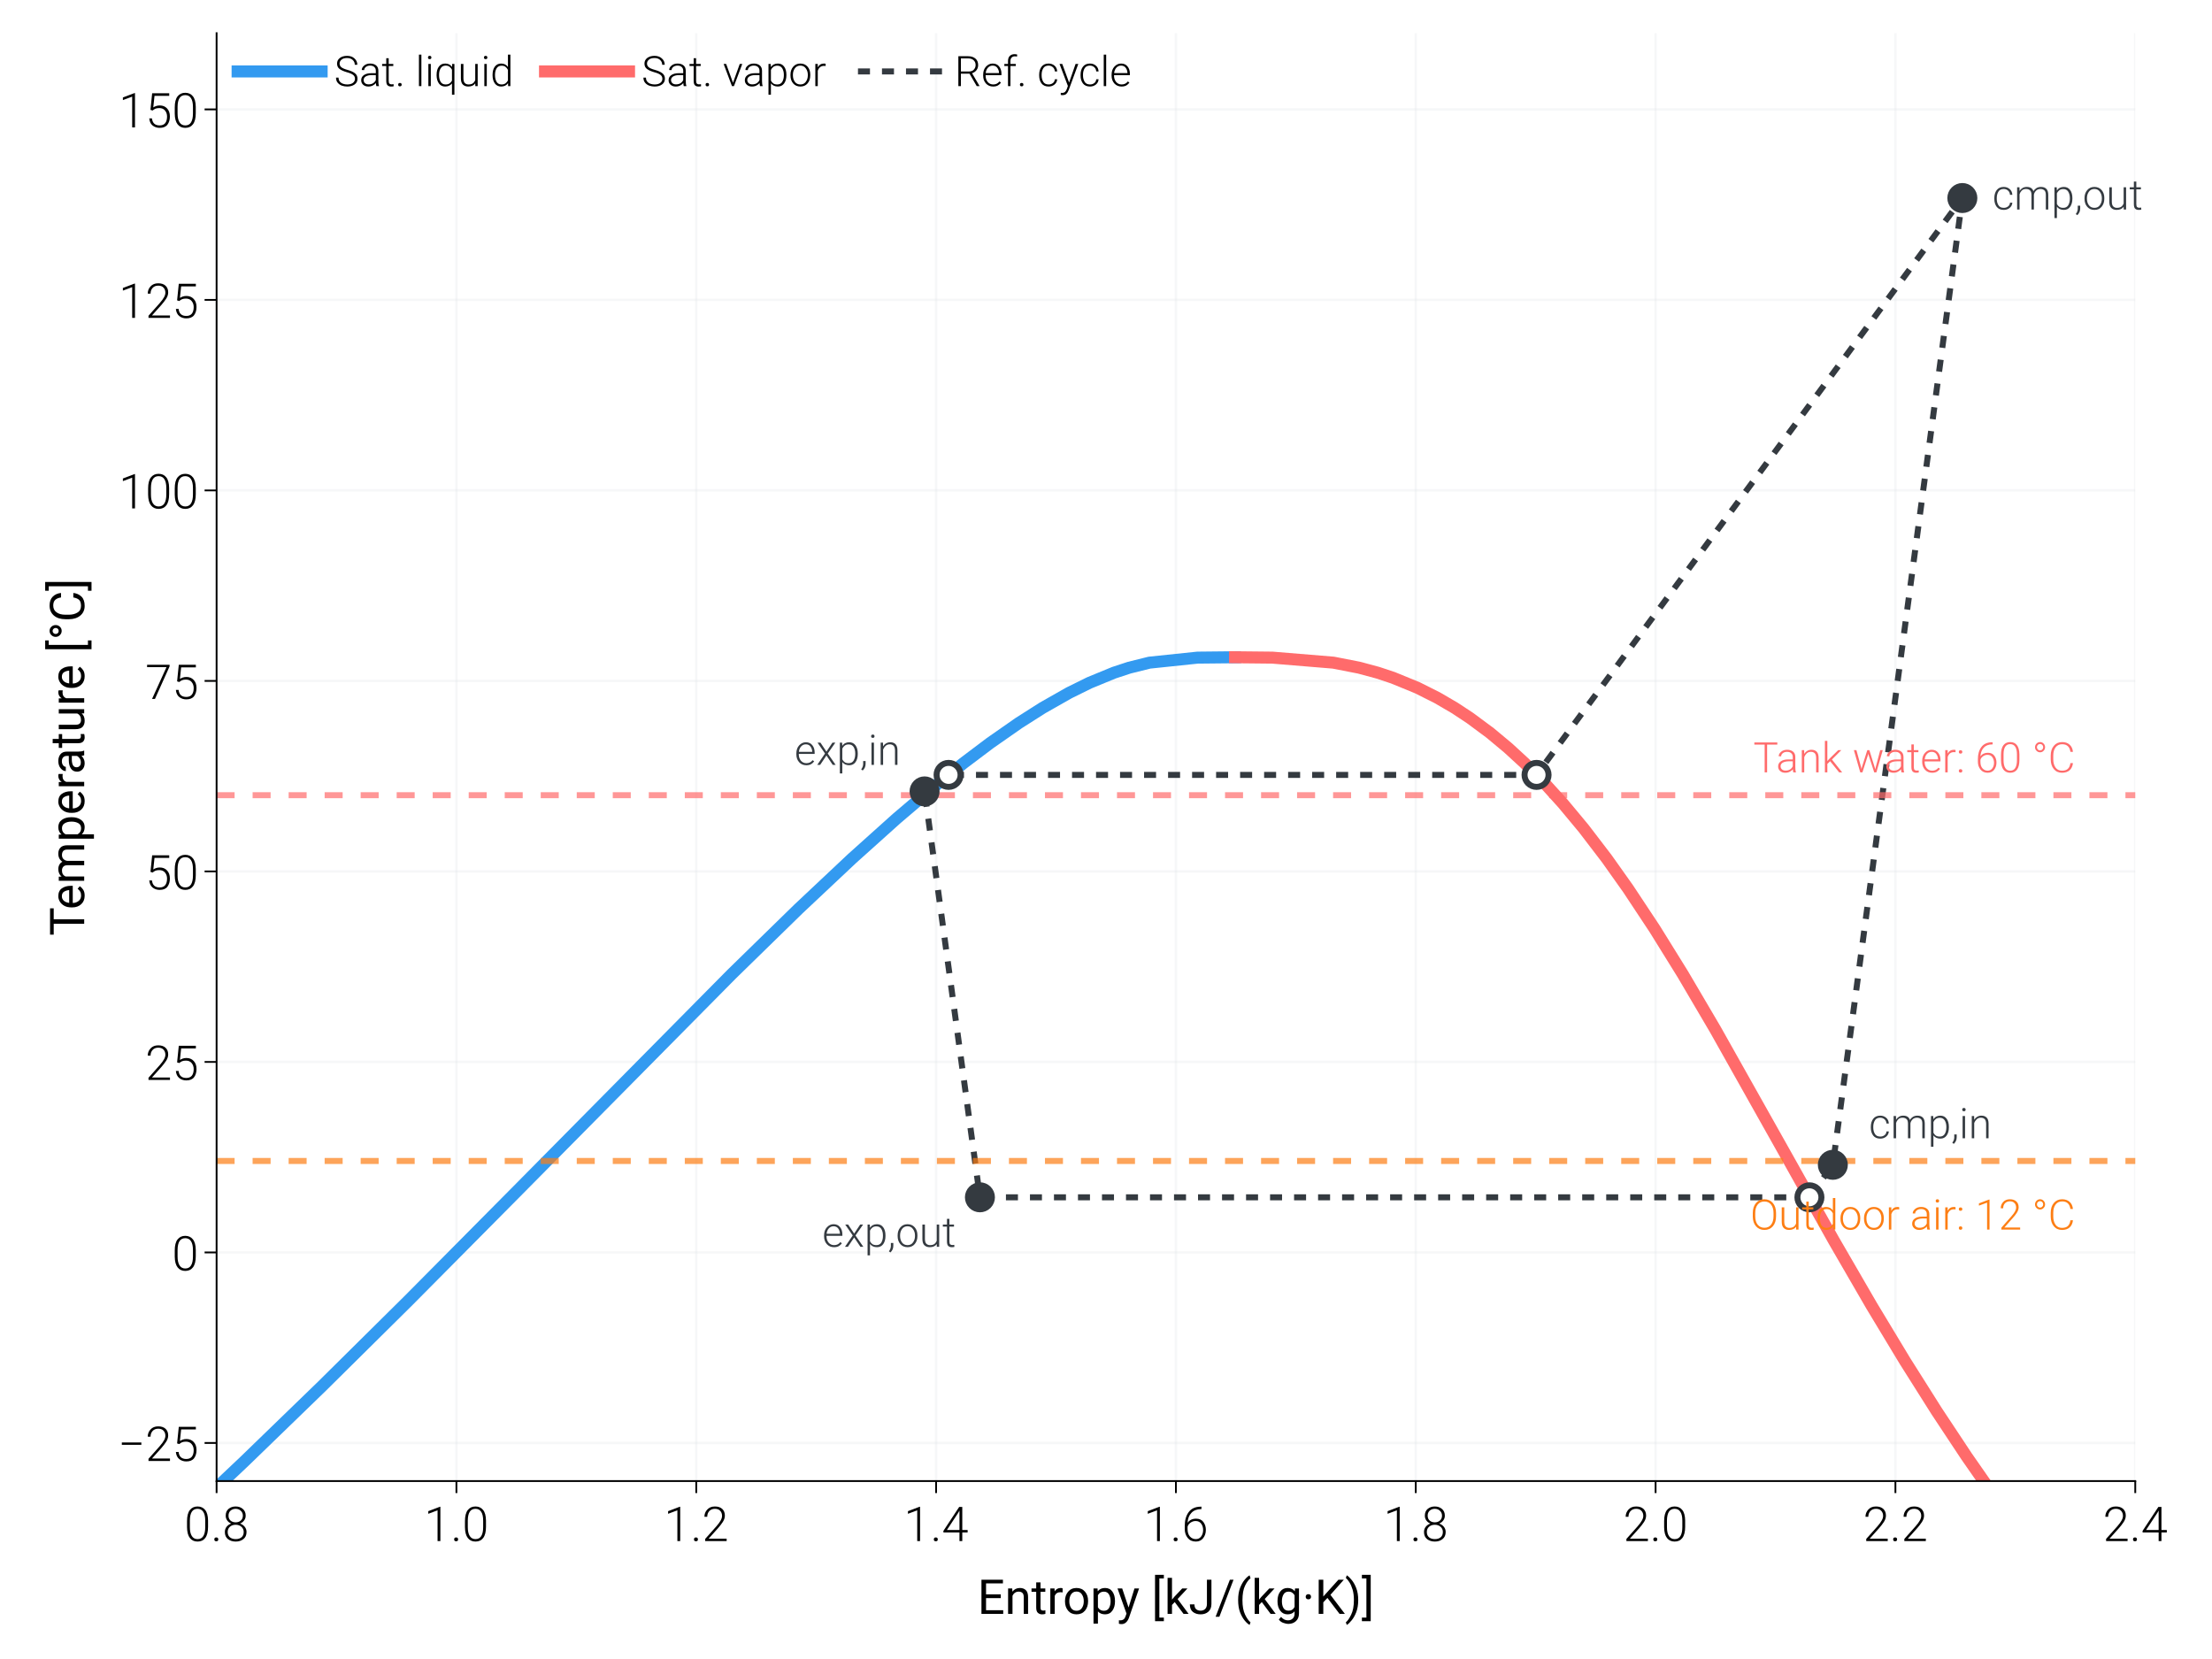
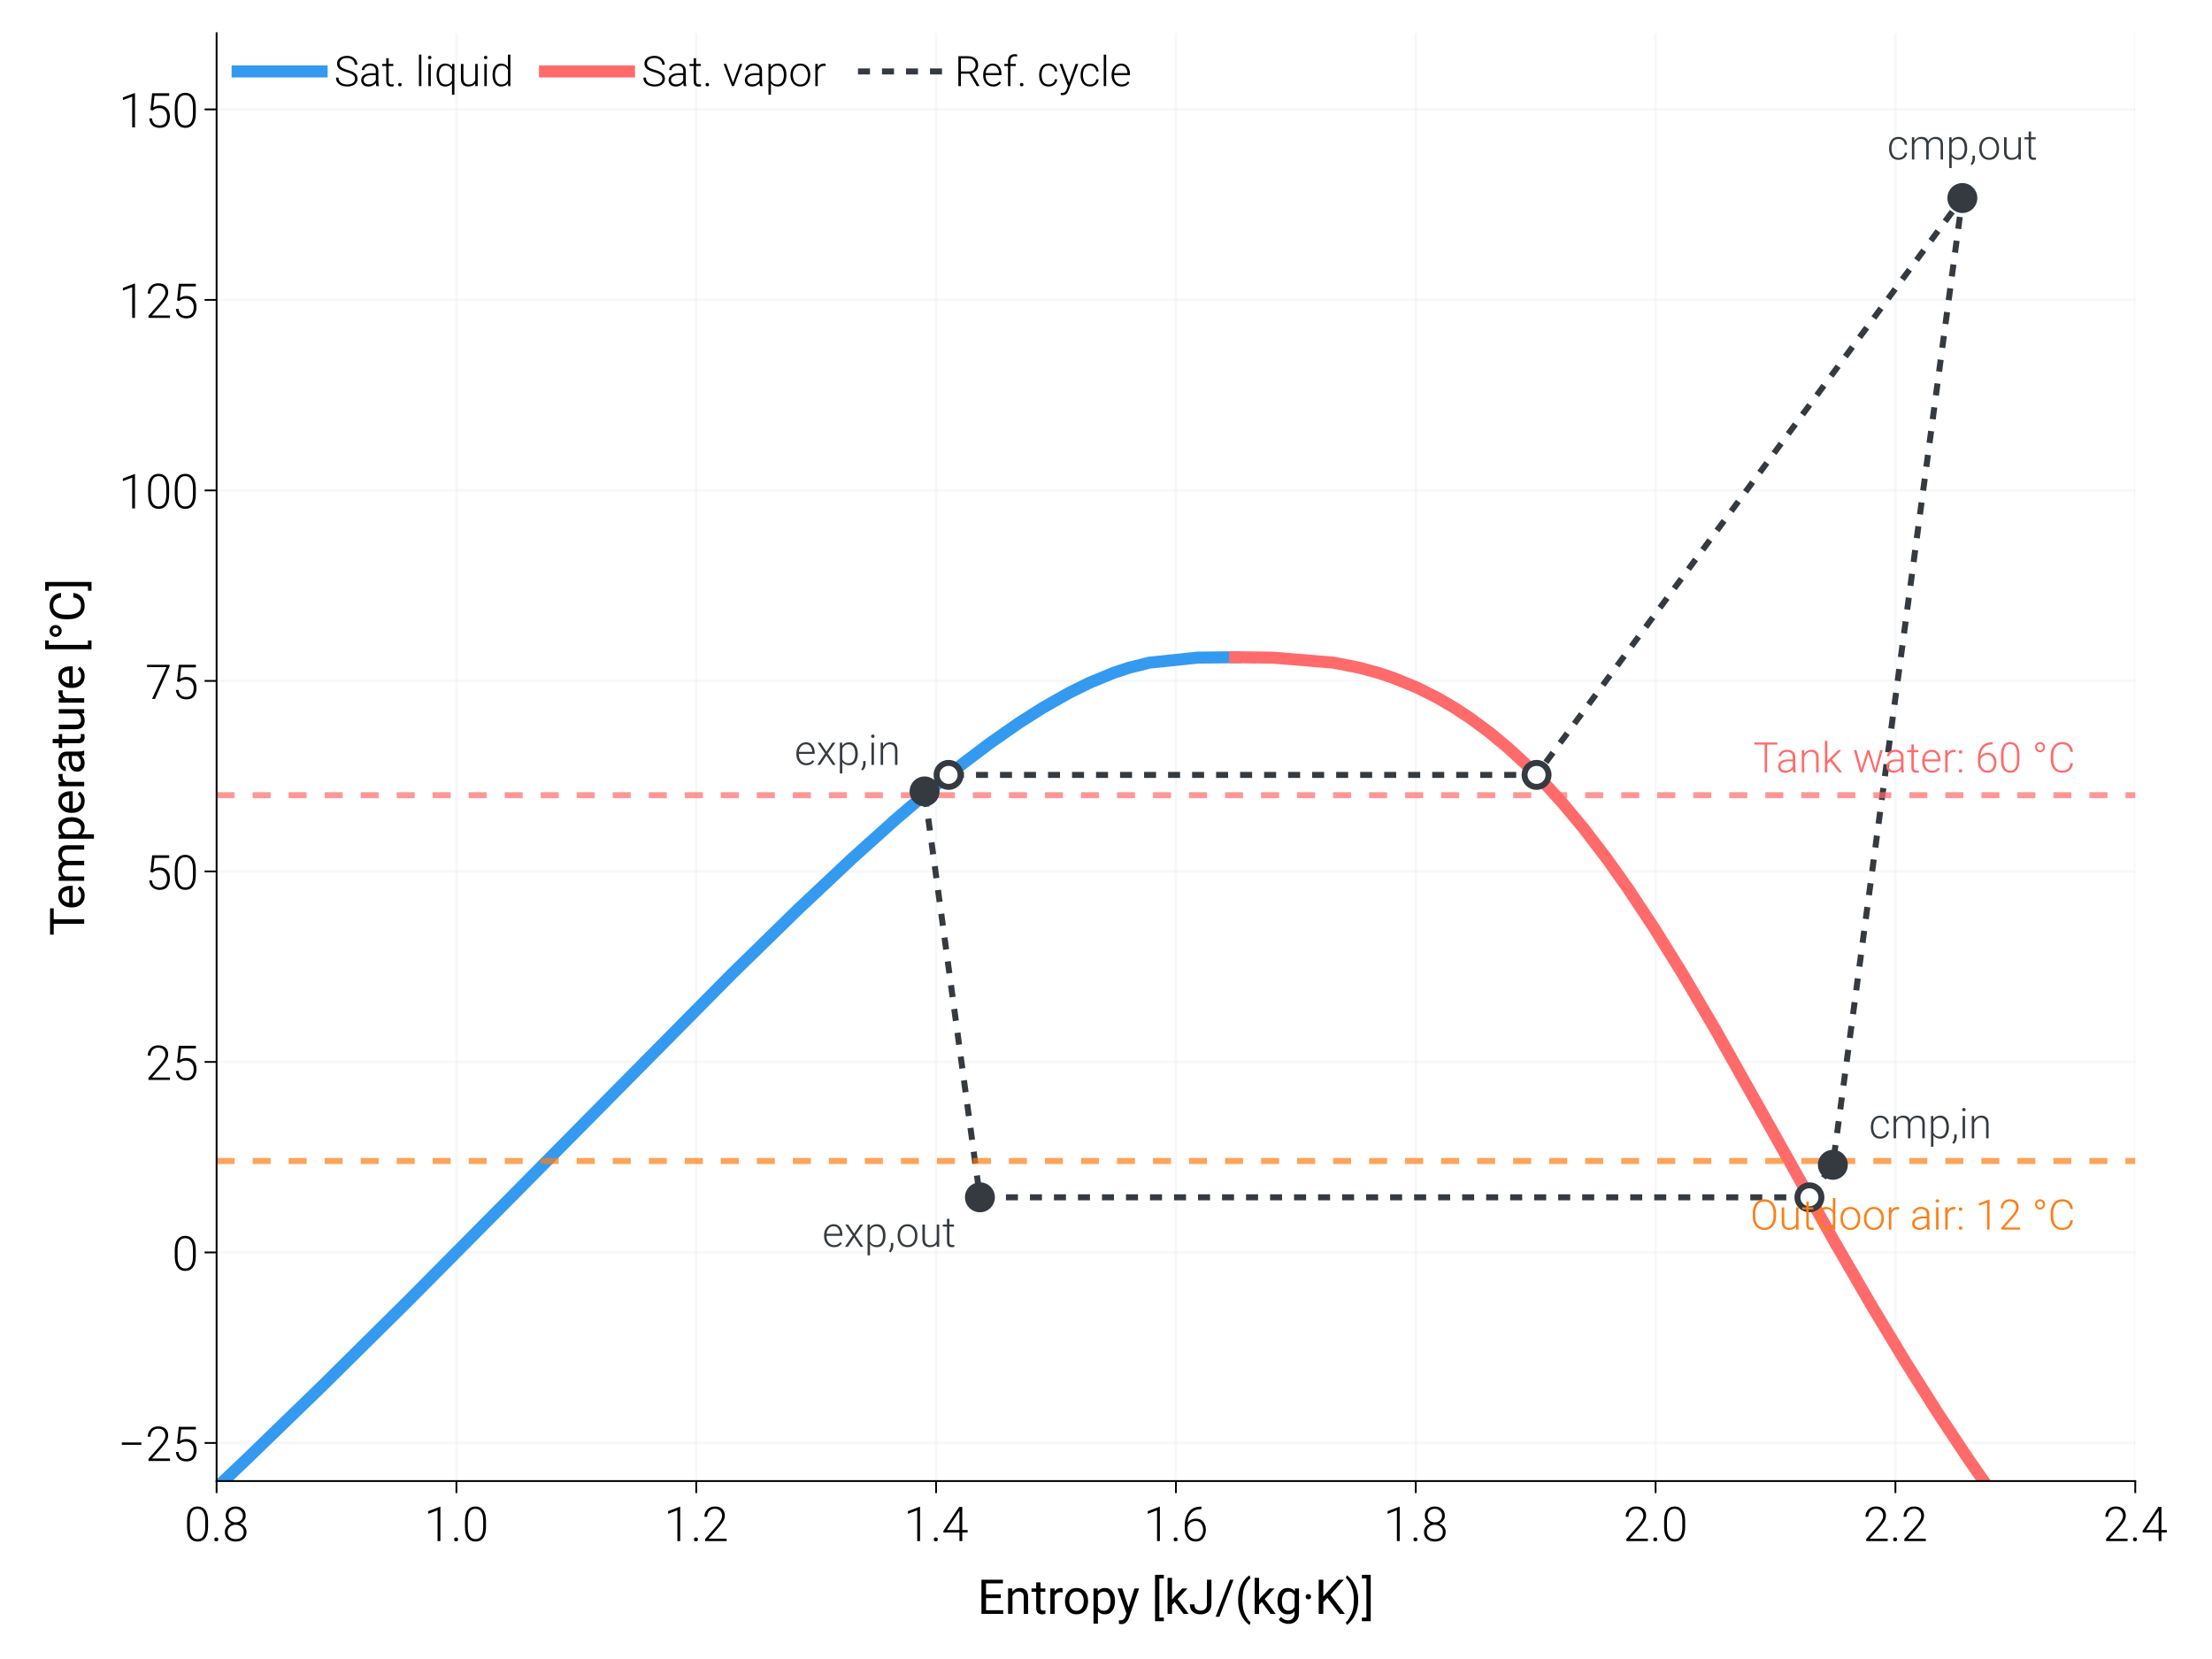
<svg xmlns="http://www.w3.org/2000/svg" xmlns:xlink="http://www.w3.org/1999/xlink" width="368.504pt" height="276.378pt" viewBox="0 0 368.504 276.378" version="1.1">
  <defs>
    <style type="text/css">*{stroke-linejoin: round; stroke-linecap: butt}</style>
  </defs>
  <g id="figure_1">
    <g id="patch_1">
      <path d="M 0 276.378  L 368.504 276.378  L 368.504 0  L 0 0  z " style="fill: #ffffff" />
    </g>
    <g id="axes_1">
      <g id="patch_2">
        <path d="M 36.083 246.733  L 355.719 246.733  L 355.719 5.528  L 36.083 5.528  z " style="fill: #ffffff" />
      </g>
      <g id="matplotlib.axis_1">
        <g id="xtick_1">
          <g id="line2d_1">
            <path d="M 36.083 246.733  L 36.083 5.528  " clip-path="url(#pb46b924757)" style="fill: none; stroke: #dee2e6; stroke-opacity: 0.25; stroke-width: 0.4; stroke-linecap: square" />
          </g>
          <g id="line2d_2">
            <defs>
              <path id="m7b1bc71937" d="M 0 0  L 0 2  " style="stroke: #000000; stroke-width: 0.3" />
            </defs>
            <g>
              <use xlink:href="#m7b1bc71937" x="36.083" y="246.733" style="stroke: #000000; stroke-width: 0.3" />
            </g>
          </g>
          <g id="text_1">
            <text style="font-weight: 300; font-size: 8px; font-family: 'Roboto', 'Lato', 'Inter', 'Open Sans', 'Arial', 'Helvetica', 'Paperlogy', 'Noto Sans CJK KR', 'Pretendard', 'Gothic A1', 'Freesentation', 'AppleGothic', 'Malgun Gothic', sans-serif; text-anchor: middle" x="36.083" y="256.733" transform="rotate(-0 36.08258 256.7329)">0.8</text>
          </g>
        </g>
        <g id="xtick_2">
          <g id="line2d_3">
            <path d="M 76.037 246.733  L 76.037 5.528  " clip-path="url(#pb46b924757)" style="fill: none; stroke: #dee2e6; stroke-opacity: 0.25; stroke-width: 0.4; stroke-linecap: square" />
          </g>
          <g id="line2d_4">
            <g>
              <use xlink:href="#m7b1bc71937" x="76.037" y="246.733" style="stroke: #000000; stroke-width: 0.3" />
            </g>
          </g>
          <g id="text_2">
            <text style="font-weight: 300; font-size: 8px; font-family: 'Roboto', 'Lato', 'Inter', 'Open Sans', 'Arial', 'Helvetica', 'Paperlogy', 'Noto Sans CJK KR', 'Pretendard', 'Gothic A1', 'Freesentation', 'AppleGothic', 'Malgun Gothic', sans-serif; text-anchor: middle" x="76.037" y="256.733" transform="rotate(-0 76.03711 256.7329)">1.0</text>
          </g>
        </g>
        <g id="xtick_3">
          <g id="line2d_5">
            <path d="M 115.992 246.733  L 115.992 5.528  " clip-path="url(#pb46b924757)" style="fill: none; stroke: #dee2e6; stroke-opacity: 0.25; stroke-width: 0.4; stroke-linecap: square" />
          </g>
          <g id="line2d_6">
            <g>
              <use xlink:href="#m7b1bc71937" x="115.992" y="246.733" style="stroke: #000000; stroke-width: 0.3" />
            </g>
          </g>
          <g id="text_3">
            <text style="font-weight: 300; font-size: 8px; font-family: 'Roboto', 'Lato', 'Inter', 'Open Sans', 'Arial', 'Helvetica', 'Paperlogy', 'Noto Sans CJK KR', 'Pretendard', 'Gothic A1', 'Freesentation', 'AppleGothic', 'Malgun Gothic', sans-serif; text-anchor: middle" x="115.992" y="256.733" transform="rotate(-0 115.9916 256.7329)">1.2</text>
          </g>
        </g>
        <g id="xtick_4">
          <g id="line2d_7">
            <path d="M 155.946 246.733  L 155.946 5.528  " clip-path="url(#pb46b924757)" style="fill: none; stroke: #dee2e6; stroke-opacity: 0.25; stroke-width: 0.4; stroke-linecap: square" />
          </g>
          <g id="line2d_8">
            <g>
              <use xlink:href="#m7b1bc71937" x="155.946" y="246.733" style="stroke: #000000; stroke-width: 0.3" />
            </g>
          </g>
          <g id="text_4">
            <text style="font-weight: 300; font-size: 8px; font-family: 'Roboto', 'Lato', 'Inter', 'Open Sans', 'Arial', 'Helvetica', 'Paperlogy', 'Noto Sans CJK KR', 'Pretendard', 'Gothic A1', 'Freesentation', 'AppleGothic', 'Malgun Gothic', sans-serif; text-anchor: middle" x="155.946" y="256.733" transform="rotate(-0 155.9462 256.7329)">1.4</text>
          </g>
        </g>
        <g id="xtick_5">
          <g id="line2d_9">
            <path d="M 195.901 246.733  L 195.901 5.528  " clip-path="url(#pb46b924757)" style="fill: none; stroke: #dee2e6; stroke-opacity: 0.25; stroke-width: 0.4; stroke-linecap: square" />
          </g>
          <g id="line2d_10">
            <g>
              <use xlink:href="#m7b1bc71937" x="195.901" y="246.733" style="stroke: #000000; stroke-width: 0.3" />
            </g>
          </g>
          <g id="text_5">
            <text style="font-weight: 300; font-size: 8px; font-family: 'Roboto', 'Lato', 'Inter', 'Open Sans', 'Arial', 'Helvetica', 'Paperlogy', 'Noto Sans CJK KR', 'Pretendard', 'Gothic A1', 'Freesentation', 'AppleGothic', 'Malgun Gothic', sans-serif; text-anchor: middle" x="195.901" y="256.733" transform="rotate(-0 195.9007 256.7329)">1.6</text>
          </g>
        </g>
        <g id="xtick_6">
          <g id="line2d_11">
            <path d="M 235.855 246.733  L 235.855 5.528  " clip-path="url(#pb46b924757)" style="fill: none; stroke: #dee2e6; stroke-opacity: 0.25; stroke-width: 0.4; stroke-linecap: square" />
          </g>
          <g id="line2d_12">
            <g>
              <use xlink:href="#m7b1bc71937" x="235.855" y="246.733" style="stroke: #000000; stroke-width: 0.3" />
            </g>
          </g>
          <g id="text_6">
            <text style="font-weight: 300; font-size: 8px; font-family: 'Roboto', 'Lato', 'Inter', 'Open Sans', 'Arial', 'Helvetica', 'Paperlogy', 'Noto Sans CJK KR', 'Pretendard', 'Gothic A1', 'Freesentation', 'AppleGothic', 'Malgun Gothic', sans-serif; text-anchor: middle" x="235.855" y="256.733" transform="rotate(-0 235.8553 256.7329)">1.8</text>
          </g>
        </g>
        <g id="xtick_7">
          <g id="line2d_13">
            <path d="M 275.81 246.733  L 275.81 5.528  " clip-path="url(#pb46b924757)" style="fill: none; stroke: #dee2e6; stroke-opacity: 0.25; stroke-width: 0.4; stroke-linecap: square" />
          </g>
          <g id="line2d_14">
            <g>
              <use xlink:href="#m7b1bc71937" x="275.81" y="246.733" style="stroke: #000000; stroke-width: 0.3" />
            </g>
          </g>
          <g id="text_7">
            <text style="font-weight: 300; font-size: 8px; font-family: 'Roboto', 'Lato', 'Inter', 'Open Sans', 'Arial', 'Helvetica', 'Paperlogy', 'Noto Sans CJK KR', 'Pretendard', 'Gothic A1', 'Freesentation', 'AppleGothic', 'Malgun Gothic', sans-serif; text-anchor: middle" x="275.81" y="256.733" transform="rotate(-0 275.8098 256.7329)">2.0</text>
          </g>
        </g>
        <g id="xtick_8">
          <g id="line2d_15">
            <path d="M 315.764 246.733  L 315.764 5.528  " clip-path="url(#pb46b924757)" style="fill: none; stroke: #dee2e6; stroke-opacity: 0.25; stroke-width: 0.4; stroke-linecap: square" />
          </g>
          <g id="line2d_16">
            <g>
              <use xlink:href="#m7b1bc71937" x="315.764" y="246.733" style="stroke: #000000; stroke-width: 0.3" />
            </g>
          </g>
          <g id="text_8">
            <text style="font-weight: 300; font-size: 8px; font-family: 'Roboto', 'Lato', 'Inter', 'Open Sans', 'Arial', 'Helvetica', 'Paperlogy', 'Noto Sans CJK KR', 'Pretendard', 'Gothic A1', 'Freesentation', 'AppleGothic', 'Malgun Gothic', sans-serif; text-anchor: middle" x="315.764" y="256.733" transform="rotate(-0 315.7643 256.7329)">2.2</text>
          </g>
        </g>
        <g id="xtick_9">
          <g id="line2d_17">
            <path d="M 355.719 246.733  L 355.719 5.528  " clip-path="url(#pb46b924757)" style="fill: none; stroke: #dee2e6; stroke-opacity: 0.25; stroke-width: 0.4; stroke-linecap: square" />
          </g>
          <g id="line2d_18">
            <g>
              <use xlink:href="#m7b1bc71937" x="355.719" y="246.733" style="stroke: #000000; stroke-width: 0.3" />
            </g>
          </g>
          <g id="text_9">
            <text style="font-weight: 300; font-size: 8px; font-family: 'Roboto', 'Lato', 'Inter', 'Open Sans', 'Arial', 'Helvetica', 'Paperlogy', 'Noto Sans CJK KR', 'Pretendard', 'Gothic A1', 'Freesentation', 'AppleGothic', 'Malgun Gothic', sans-serif; text-anchor: middle" x="355.719" y="256.733" transform="rotate(-0 355.7189 256.7329)">2.4</text>
          </g>
        </g>
        <g id="text_10">
          <text style="font-size: 8px; font-family: 'Roboto', 'Lato', 'Inter', 'Open Sans', 'Arial', 'Helvetica', 'Paperlogy', 'Noto Sans CJK KR', 'Pretendard', 'Gothic A1', 'Freesentation', 'AppleGothic', 'Malgun Gothic', sans-serif; text-anchor: middle" x="195.901" y="268.858" transform="rotate(-0 195.9007 268.8579)">Entropy [kJ/(kg·K)]</text>
        </g>
      </g>
      <g id="matplotlib.axis_2">
        <g id="ytick_1">
          <g id="line2d_19">
            <path d="M 36.083 240.385  L 355.719 240.385  " clip-path="url(#pb46b924757)" style="fill: none; stroke: #dee2e6; stroke-opacity: 0.25; stroke-width: 0.4; stroke-linecap: square" />
          </g>
          <g id="line2d_20">
            <defs>
              <path id="m23fa713ddc" d="M 0 0  L -2 0  " style="stroke: #000000; stroke-width: 0.3" />
            </defs>
            <g>
              <use xlink:href="#m23fa713ddc" x="36.083" y="240.385" style="stroke: #000000; stroke-width: 0.3" />
            </g>
          </g>
          <g id="text_11">
            <text style="font-weight: 300; font-size: 8px; font-family: 'Roboto', 'Lato', 'Inter', 'Open Sans', 'Arial', 'Helvetica', 'Paperlogy', 'Noto Sans CJK KR', 'Pretendard', 'Gothic A1', 'Freesentation', 'AppleGothic', 'Malgun Gothic', sans-serif; text-anchor: end" x="33.083" y="243.385" transform="rotate(-0 33.08258 243.3854)">−25</text>
          </g>
        </g>
        <g id="ytick_2">
          <g id="line2d_21">
            <path d="M 36.083 208.648  L 355.719 208.648  " clip-path="url(#pb46b924757)" style="fill: none; stroke: #dee2e6; stroke-opacity: 0.25; stroke-width: 0.4; stroke-linecap: square" />
          </g>
          <g id="line2d_22">
            <g>
              <use xlink:href="#m23fa713ddc" x="36.083" y="208.648" style="stroke: #000000; stroke-width: 0.3" />
            </g>
          </g>
          <g id="text_12">
            <text style="font-weight: 300; font-size: 8px; font-family: 'Roboto', 'Lato', 'Inter', 'Open Sans', 'Arial', 'Helvetica', 'Paperlogy', 'Noto Sans CJK KR', 'Pretendard', 'Gothic A1', 'Freesentation', 'AppleGothic', 'Malgun Gothic', sans-serif; text-anchor: end" x="33.083" y="211.648" transform="rotate(-0 33.08258 211.6478)">0</text>
          </g>
        </g>
        <g id="ytick_3">
          <g id="line2d_23">
            <path d="M 36.083 176.91  L 355.719 176.91  " clip-path="url(#pb46b924757)" style="fill: none; stroke: #dee2e6; stroke-opacity: 0.25; stroke-width: 0.4; stroke-linecap: square" />
          </g>
          <g id="line2d_24">
            <g>
              <use xlink:href="#m23fa713ddc" x="36.083" y="176.91" style="stroke: #000000; stroke-width: 0.3" />
            </g>
          </g>
          <g id="text_13">
            <text style="font-weight: 300; font-size: 8px; font-family: 'Roboto', 'Lato', 'Inter', 'Open Sans', 'Arial', 'Helvetica', 'Paperlogy', 'Noto Sans CJK KR', 'Pretendard', 'Gothic A1', 'Freesentation', 'AppleGothic', 'Malgun Gothic', sans-serif; text-anchor: end" x="33.083" y="179.91" transform="rotate(-0 33.08258 179.9103)">25</text>
          </g>
        </g>
        <g id="ytick_4">
          <g id="line2d_25">
            <path d="M 36.083 145.173  L 355.719 145.173  " clip-path="url(#pb46b924757)" style="fill: none; stroke: #dee2e6; stroke-opacity: 0.25; stroke-width: 0.4; stroke-linecap: square" />
          </g>
          <g id="line2d_26">
            <g>
              <use xlink:href="#m23fa713ddc" x="36.083" y="145.173" style="stroke: #000000; stroke-width: 0.3" />
            </g>
          </g>
          <g id="text_14">
            <text style="font-weight: 300; font-size: 8px; font-family: 'Roboto', 'Lato', 'Inter', 'Open Sans', 'Arial', 'Helvetica', 'Paperlogy', 'Noto Sans CJK KR', 'Pretendard', 'Gothic A1', 'Freesentation', 'AppleGothic', 'Malgun Gothic', sans-serif; text-anchor: end" x="33.083" y="148.173" transform="rotate(-0 33.08258 148.1728)">50</text>
          </g>
        </g>
        <g id="ytick_5">
          <g id="line2d_27">
            <path d="M 36.083 113.435  L 355.719 113.435  " clip-path="url(#pb46b924757)" style="fill: none; stroke: #dee2e6; stroke-opacity: 0.25; stroke-width: 0.4; stroke-linecap: square" />
          </g>
          <g id="line2d_28">
            <g>
              <use xlink:href="#m23fa713ddc" x="36.083" y="113.435" style="stroke: #000000; stroke-width: 0.3" />
            </g>
          </g>
          <g id="text_15">
            <text style="font-weight: 300; font-size: 8px; font-family: 'Roboto', 'Lato', 'Inter', 'Open Sans', 'Arial', 'Helvetica', 'Paperlogy', 'Noto Sans CJK KR', 'Pretendard', 'Gothic A1', 'Freesentation', 'AppleGothic', 'Malgun Gothic', sans-serif; text-anchor: end" x="33.083" y="116.435" transform="rotate(-0 33.08258 116.4352)">75</text>
          </g>
        </g>
        <g id="ytick_6">
          <g id="line2d_29">
            <path d="M 36.083 81.698  L 355.719 81.698  " clip-path="url(#pb46b924757)" style="fill: none; stroke: #dee2e6; stroke-opacity: 0.25; stroke-width: 0.4; stroke-linecap: square" />
          </g>
          <g id="line2d_30">
            <g>
              <use xlink:href="#m23fa713ddc" x="36.083" y="81.698" style="stroke: #000000; stroke-width: 0.3" />
            </g>
          </g>
          <g id="text_16">
            <text style="font-weight: 300; font-size: 8px; font-family: 'Roboto', 'Lato', 'Inter', 'Open Sans', 'Arial', 'Helvetica', 'Paperlogy', 'Noto Sans CJK KR', 'Pretendard', 'Gothic A1', 'Freesentation', 'AppleGothic', 'Malgun Gothic', sans-serif; text-anchor: end" x="33.083" y="84.698" transform="rotate(-0 33.08258 84.69767)">100</text>
          </g>
        </g>
        <g id="ytick_7">
          <g id="line2d_31">
            <path d="M 36.083 49.96  L 355.719 49.96  " clip-path="url(#pb46b924757)" style="fill: none; stroke: #dee2e6; stroke-opacity: 0.25; stroke-width: 0.4; stroke-linecap: square" />
          </g>
          <g id="line2d_32">
            <g>
              <use xlink:href="#m23fa713ddc" x="36.083" y="49.96" style="stroke: #000000; stroke-width: 0.3" />
            </g>
          </g>
          <g id="text_17">
            <text style="font-weight: 300; font-size: 8px; font-family: 'Roboto', 'Lato', 'Inter', 'Open Sans', 'Arial', 'Helvetica', 'Paperlogy', 'Noto Sans CJK KR', 'Pretendard', 'Gothic A1', 'Freesentation', 'AppleGothic', 'Malgun Gothic', sans-serif; text-anchor: end" x="33.083" y="52.96" transform="rotate(-0 33.08258 52.96012)">125</text>
          </g>
        </g>
        <g id="ytick_8">
          <g id="line2d_33">
            <path d="M 36.083 18.223  L 355.719 18.223  " clip-path="url(#pb46b924757)" style="fill: none; stroke: #dee2e6; stroke-opacity: 0.25; stroke-width: 0.4; stroke-linecap: square" />
          </g>
          <g id="line2d_34">
            <g>
              <use xlink:href="#m23fa713ddc" x="36.083" y="18.223" style="stroke: #000000; stroke-width: 0.3" />
            </g>
          </g>
          <g id="text_18">
            <text style="font-weight: 300; font-size: 8px; font-family: 'Roboto', 'Lato', 'Inter', 'Open Sans', 'Arial', 'Helvetica', 'Paperlogy', 'Noto Sans CJK KR', 'Pretendard', 'Gothic A1', 'Freesentation', 'AppleGothic', 'Malgun Gothic', sans-serif; text-anchor: end" x="33.083" y="21.223" transform="rotate(-0 33.08258 21.22258)">150</text>
          </g>
        </g>
        <g id="text_19">
          <text style="font-size: 8px; font-family: 'Roboto', 'Lato', 'Inter', 'Open Sans', 'Arial', 'Helvetica', 'Paperlogy', 'Noto Sans CJK KR', 'Pretendard', 'Gothic A1', 'Freesentation', 'AppleGothic', 'Malgun Gothic', sans-serif; text-anchor: middle" x="14.028" y="126.13" transform="rotate(-90 14.02758 126.1302)">Temperature [°C]</text>
        </g>
      </g>
      <g id="line2d_35">
        <path d="M 5.265 276.122  L 16.476 266.078  L 28.292 255.197  L 40.686 243.478  L 53.647 230.923  L 68.021 216.694  L 86.285 198.28  L 121.891 162.289  L 133.035 151.407  L 141.937 143.037  L 149.397 136.341  L 155.296 131.319  L 160.504 127.134  L 164.945 123.786  L 169.744 120.438  L 173.691 117.927  L 178.117 115.416  L 181.509 113.742  L 185.579 112.068  L 188.122 111.231  L 191.488 110.394  L 199.502 109.557  L 205.746 109.493  L 205.746 109.493  " clip-path="url(#pb46b924757)" style="fill: none; stroke: #339af0; stroke-width: 2; stroke-linecap: square" />
      </g>
      <g id="line2d_36">
        <path d="M 353.485 276.122  L 348.432 270.263  L 342.963 263.567  L 337.788 256.871  L 332.876 250.175  L 327.63 242.641  L 322.642 235.108  L 317.357 226.738  L 311.801 217.531  L 305.496 206.65  L 296.575 190.747  L 285.753 171.496  L 280.338 162.289  L 275.664 154.755  L 271.233 148.059  L 267.671 143.037  L 263.83 138.015  L 260.347 133.83  L 257.316 130.482  L 253.999 127.134  L 251.267 124.623  L 248.257 122.112  L 244.871 119.601  L 242.327 117.927  L 239.461 116.253  L 236.13 114.579  L 232.044 112.905  L 229.522 112.068  L 226.421 111.231  L 222.144 110.394  L 211.989 109.557  L 205.746 109.493  L 205.746 109.493  " clip-path="url(#pb46b924757)" style="fill: none; stroke: #ff6b6b; stroke-width: 2; stroke-linecap: square" />
      </g>
      <g id="line2d_37">
        <path d="M 301.437 199.463  L 305.34 194.049  L 326.914 32.992  L 255.979 129.092  L 158.027 129.092  L 154.028 131.843  L 163.249 199.463  L 301.437 199.463  " clip-path="url(#pb46b924757)" style="fill: none; stroke-dasharray: 2,2; stroke-dashoffset: 0; stroke: #343a40" />
      </g>
      <g id="line2d_38">
        <path d="M 36.083 132.478  L 355.719 132.478  " clip-path="url(#pb46b924757)" style="fill: none; stroke-dasharray: 3,3; stroke-dashoffset: 0; stroke: #ff6b6b; stroke-opacity: 0.7" />
      </g>
      <g id="line2d_39">
        <path d="M 36.083 193.414  L 355.719 193.414  " clip-path="url(#pb46b924757)" style="fill: none; stroke-dasharray: 3,3; stroke-dashoffset: 0; stroke: #fd7e14; stroke-opacity: 0.7" />
      </g>
      <g id="patch_3">
        <path d="M 36.083 246.733  L 36.083 5.528  " style="fill: none; stroke: #000000; stroke-width: 0.3; stroke-linejoin: miter; stroke-linecap: square" />
      </g>
      <g id="patch_4">
        <path d="M 36.083 246.733  L 355.719 246.733  " style="fill: none; stroke: #000000; stroke-width: 0.3; stroke-linejoin: miter; stroke-linecap: square" />
      </g>
      <g id="line2d_40">
        <defs>
          <path id="mf07a0bf706" d="M 0 2  C 0.53 2 1.039 1.789 1.414 1.414  C 1.789 1.039 2 0.53 2 0  C 2 -0.53 1.789 -1.039 1.414 -1.414  C 1.039 -1.789 0.53 -2 0 -2  C -0.53 -2 -1.039 -1.789 -1.414 -1.414  C -1.789 -1.039 -2 -0.53 -2 0  C -2 0.53 -1.789 1.039 -1.414 1.414  C -1.039 1.789 -0.53 2 0 2  z " style="stroke: #343a40" />
        </defs>
        <g clip-path="url(#pb46b924757)">
          <use xlink:href="#mf07a0bf706" x="301.437" y="199.463" style="fill: #ffffff; stroke: #343a40" />
        </g>
      </g>
      <g id="line2d_41">
        <g clip-path="url(#pb46b924757)">
          <use xlink:href="#mf07a0bf706" x="255.979" y="129.092" style="fill: #ffffff; stroke: #343a40" />
        </g>
      </g>
      <g id="line2d_42">
        <g clip-path="url(#pb46b924757)">
          <use xlink:href="#mf07a0bf706" x="158.027" y="129.092" style="fill: #ffffff; stroke: #343a40" />
        </g>
      </g>
      <g id="line2d_43">
        <defs>
          <path id="m6ed703e676" d="M 0 2  C 0.53 2 1.039 1.789 1.414 1.414  C 1.789 1.039 2 0.53 2 0  C 2 -0.53 1.789 -1.039 1.414 -1.414  C 1.039 -1.789 0.53 -2 0 -2  C -0.53 -2 -1.039 -1.789 -1.414 -1.414  C -1.789 -1.039 -2 -0.53 -2 0  C -2 0.53 -1.789 1.039 -1.414 1.414  C -1.039 1.789 -0.53 2 0 2  z " style="stroke: #343a40" />
        </defs>
        <g clip-path="url(#pb46b924757)">
          <use xlink:href="#m6ed703e676" x="305.34" y="194.049" style="fill: #343a40; stroke: #343a40" />
        </g>
      </g>
      <g id="text_20">
        <text style="font-weight: 300; font-size: 7px; font-family: 'Roboto', 'Lato', 'Inter', 'Open Sans', 'Arial', 'Helvetica', 'Paperlogy', 'Noto Sans CJK KR', 'Pretendard', 'Gothic A1', 'Freesentation', 'AppleGothic', 'Malgun Gothic', sans-serif; text-anchor: start; fill: #343a40" x="311.34" y="189.627" transform="rotate(-0 311.3395 189.6267)">cmp,in</text>
      </g>
      <g id="line2d_44">
        <g clip-path="url(#pb46b924757)">
          <use xlink:href="#m6ed703e676" x="326.914" y="32.992" style="fill: #343a40; stroke: #343a40" />
        </g>
      </g>
      <g id="text_21">
-         <text style="font-weight: 300; font-size: 7px; font-family: 'Roboto', 'Lato', 'Inter', 'Open Sans', 'Arial', 'Helvetica', 'Paperlogy', 'Noto Sans CJK KR', 'Pretendard', 'Gothic A1', 'Freesentation', 'AppleGothic', 'Malgun Gothic', sans-serif; text-anchor: start; fill: #343a40" x="331.914" y="34.906" transform="rotate(-0 331.9138 34.90581)">cmp,out</text>
+         <text style="font-weight: 300; font-size: 7px; font-family: 'Roboto', 'Lato', 'Inter', 'Open Sans', 'Arial', 'Helvetica', 'Paperlogy', 'Noto Sans CJK KR', 'Pretendard', 'Gothic A1', 'Freesentation', 'AppleGothic', 'Malgun Gothic', sans-serif; text-anchor: middle; fill: #343a40" x="326.914" y="26.57" transform="rotate(-0 326.9138 26.56987)">cmp,out</text>
      </g>
      <g id="line2d_45">
        <g clip-path="url(#pb46b924757)">
          <use xlink:href="#m6ed703e676" x="154.028" y="131.843" style="fill: #343a40; stroke: #343a40" />
        </g>
      </g>
      <g id="text_22">
        <text style="font-weight: 300; font-size: 7px; font-family: 'Roboto', 'Lato', 'Inter', 'Open Sans', 'Arial', 'Helvetica', 'Paperlogy', 'Noto Sans CJK KR', 'Pretendard', 'Gothic A1', 'Freesentation', 'AppleGothic', 'Malgun Gothic', sans-serif; text-anchor: end; fill: #343a40" x="150.028" y="127.421" transform="rotate(-0 150.0283 127.4211)">exp,in</text>
      </g>
      <g id="line2d_46">
        <g clip-path="url(#pb46b924757)">
          <use xlink:href="#m6ed703e676" x="163.249" y="199.463" style="fill: #343a40; stroke: #343a40" />
        </g>
      </g>
      <g id="text_23">
        <text style="font-weight: 300; font-size: 7px; font-family: 'Roboto', 'Lato', 'Inter', 'Open Sans', 'Arial', 'Helvetica', 'Paperlogy', 'Noto Sans CJK KR', 'Pretendard', 'Gothic A1', 'Freesentation', 'AppleGothic', 'Malgun Gothic', sans-serif; text-anchor: end; fill: #343a40" x="159.249" y="207.713" transform="rotate(-0 159.2485 207.7127)">exp,out</text>
      </g>
      <g id="text_24">
        <text style="font-weight: 300; font-size: 7px; font-family: 'Roboto', 'Lato', 'Inter', 'Open Sans', 'Arial', 'Helvetica', 'Paperlogy', 'Noto Sans CJK KR', 'Pretendard', 'Gothic A1', 'Freesentation', 'AppleGothic', 'Malgun Gothic', sans-serif; text-anchor: end; fill: #ff6b6b" x="345.73" y="128.669" transform="rotate(-0 345.7302 128.6692)">Tank water: 60 °C</text>
      </g>
      <g id="text_25">
        <text style="font-weight: 300; font-size: 7px; font-family: 'Roboto', 'Lato', 'Inter', 'Open Sans', 'Arial', 'Helvetica', 'Paperlogy', 'Noto Sans CJK KR', 'Pretendard', 'Gothic A1', 'Freesentation', 'AppleGothic', 'Malgun Gothic', sans-serif; text-anchor: end; fill: #fd7e14" x="345.73" y="204.839" transform="rotate(-0 345.7302 204.8393)">Outdoor air: 12 °C</text>
      </g>
      <g id="legend_1">
        <g id="line2d_47">
          <path d="M 39.583 11.9  L 46.583 11.9  L 53.583 11.9  " style="fill: none; stroke: #339af0; stroke-width: 2; stroke-linecap: square" />
        </g>
        <g id="text_26">
          <text style="font-weight: 300; font-size: 7px; font-family: 'Roboto', 'Lato', 'Inter', 'Open Sans', 'Arial', 'Helvetica', 'Paperlogy', 'Noto Sans CJK KR', 'Pretendard', 'Gothic A1', 'Freesentation', 'AppleGothic', 'Malgun Gothic', sans-serif; text-anchor: start" x="55.683" y="14.35" transform="rotate(-0 55.68258 14.34975)">Sat. liquid</text>
        </g>
        <g id="line2d_48">
          <path d="M 90.794 11.9  L 97.794 11.9  L 104.794 11.9  " style="fill: none; stroke: #ff6b6b; stroke-width: 2; stroke-linecap: square" />
        </g>
        <g id="text_27">
          <text style="font-weight: 300; font-size: 7px; font-family: 'Roboto', 'Lato', 'Inter', 'Open Sans', 'Arial', 'Helvetica', 'Paperlogy', 'Noto Sans CJK KR', 'Pretendard', 'Gothic A1', 'Freesentation', 'AppleGothic', 'Malgun Gothic', sans-serif; text-anchor: start" x="106.894" y="14.35" transform="rotate(-0 106.8941 14.34975)">Sat. vapor</text>
        </g>
        <g id="line2d_49">
          <path d="M 142.932 11.9  L 149.932 11.9  L 156.932 11.9  " style="fill: none; stroke-dasharray: 2,2; stroke-dashoffset: 0; stroke: #343a40" />
        </g>
        <g id="text_28">
          <text style="font-weight: 300; font-size: 7px; font-family: 'Roboto', 'Lato', 'Inter', 'Open Sans', 'Arial', 'Helvetica', 'Paperlogy', 'Noto Sans CJK KR', 'Pretendard', 'Gothic A1', 'Freesentation', 'AppleGothic', 'Malgun Gothic', sans-serif; text-anchor: start" x="159.032" y="14.35" transform="rotate(-0 159.0321 14.34975)">Ref. cycle</text>
        </g>
      </g>
    </g>
  </g>
  <defs>
    <clipPath id="pb46b924757">
      <rect x="36.083" y="5.528" width="319.636" height="241.205" />
    </clipPath>
  </defs>
</svg>
